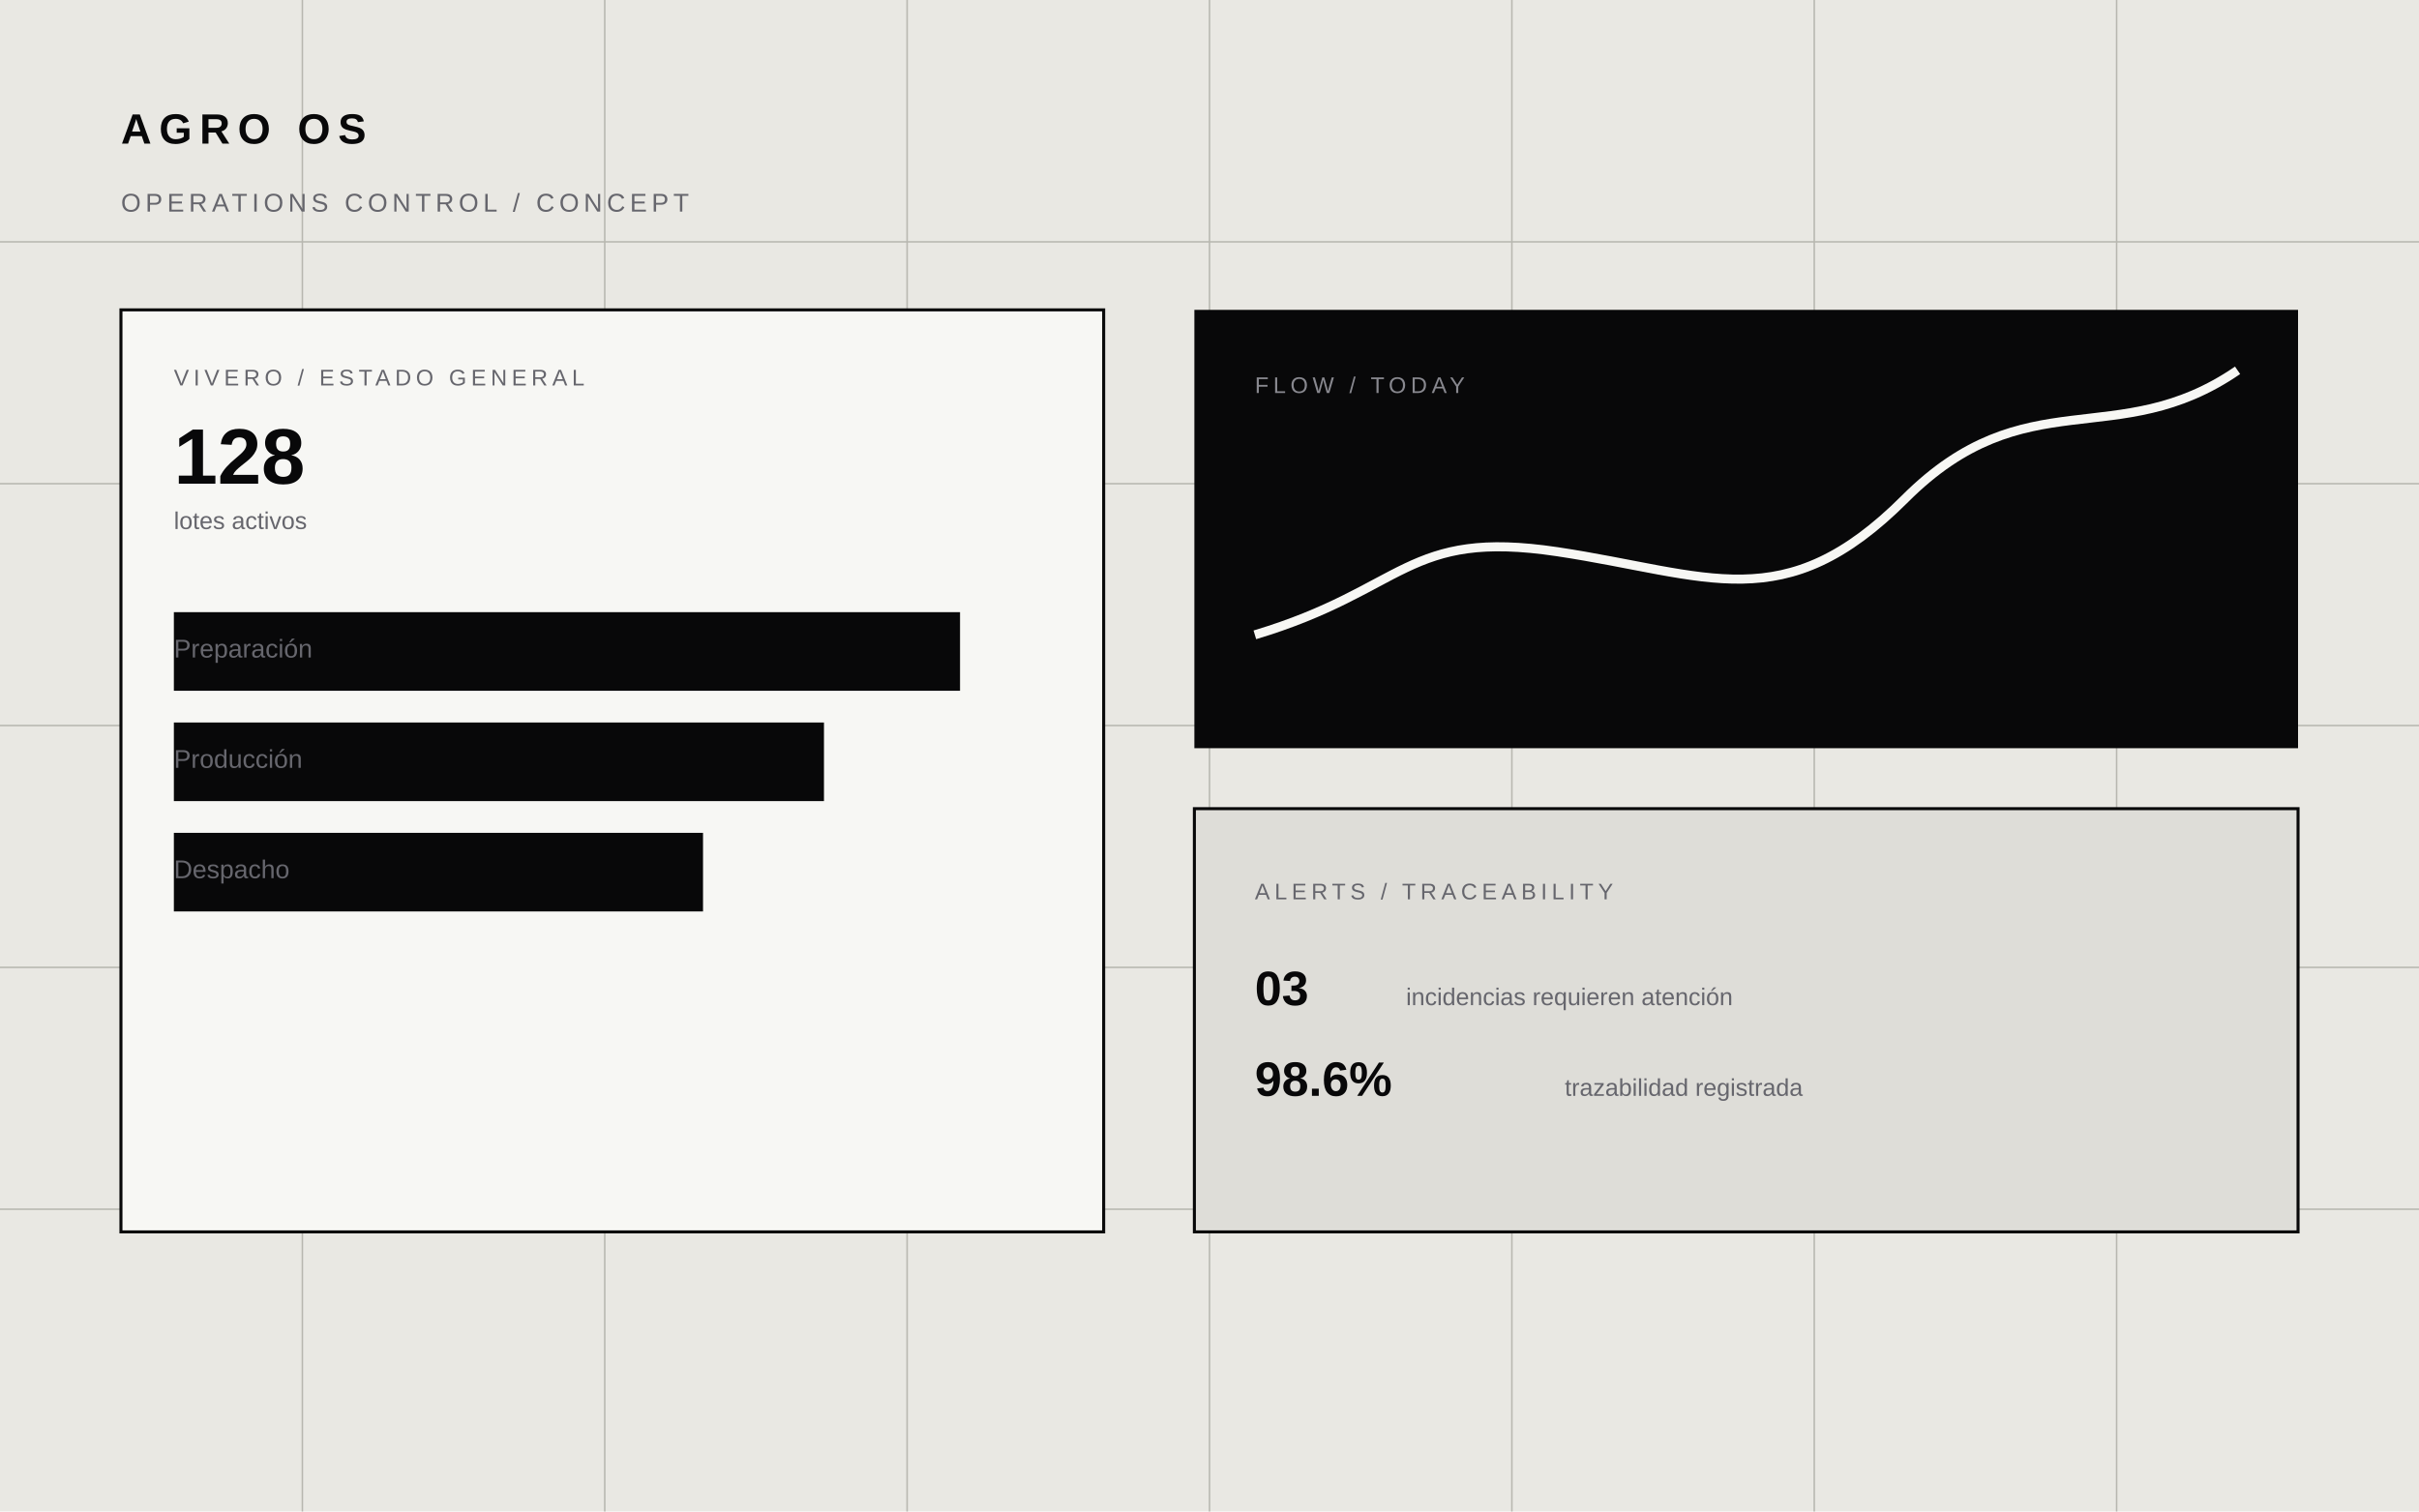
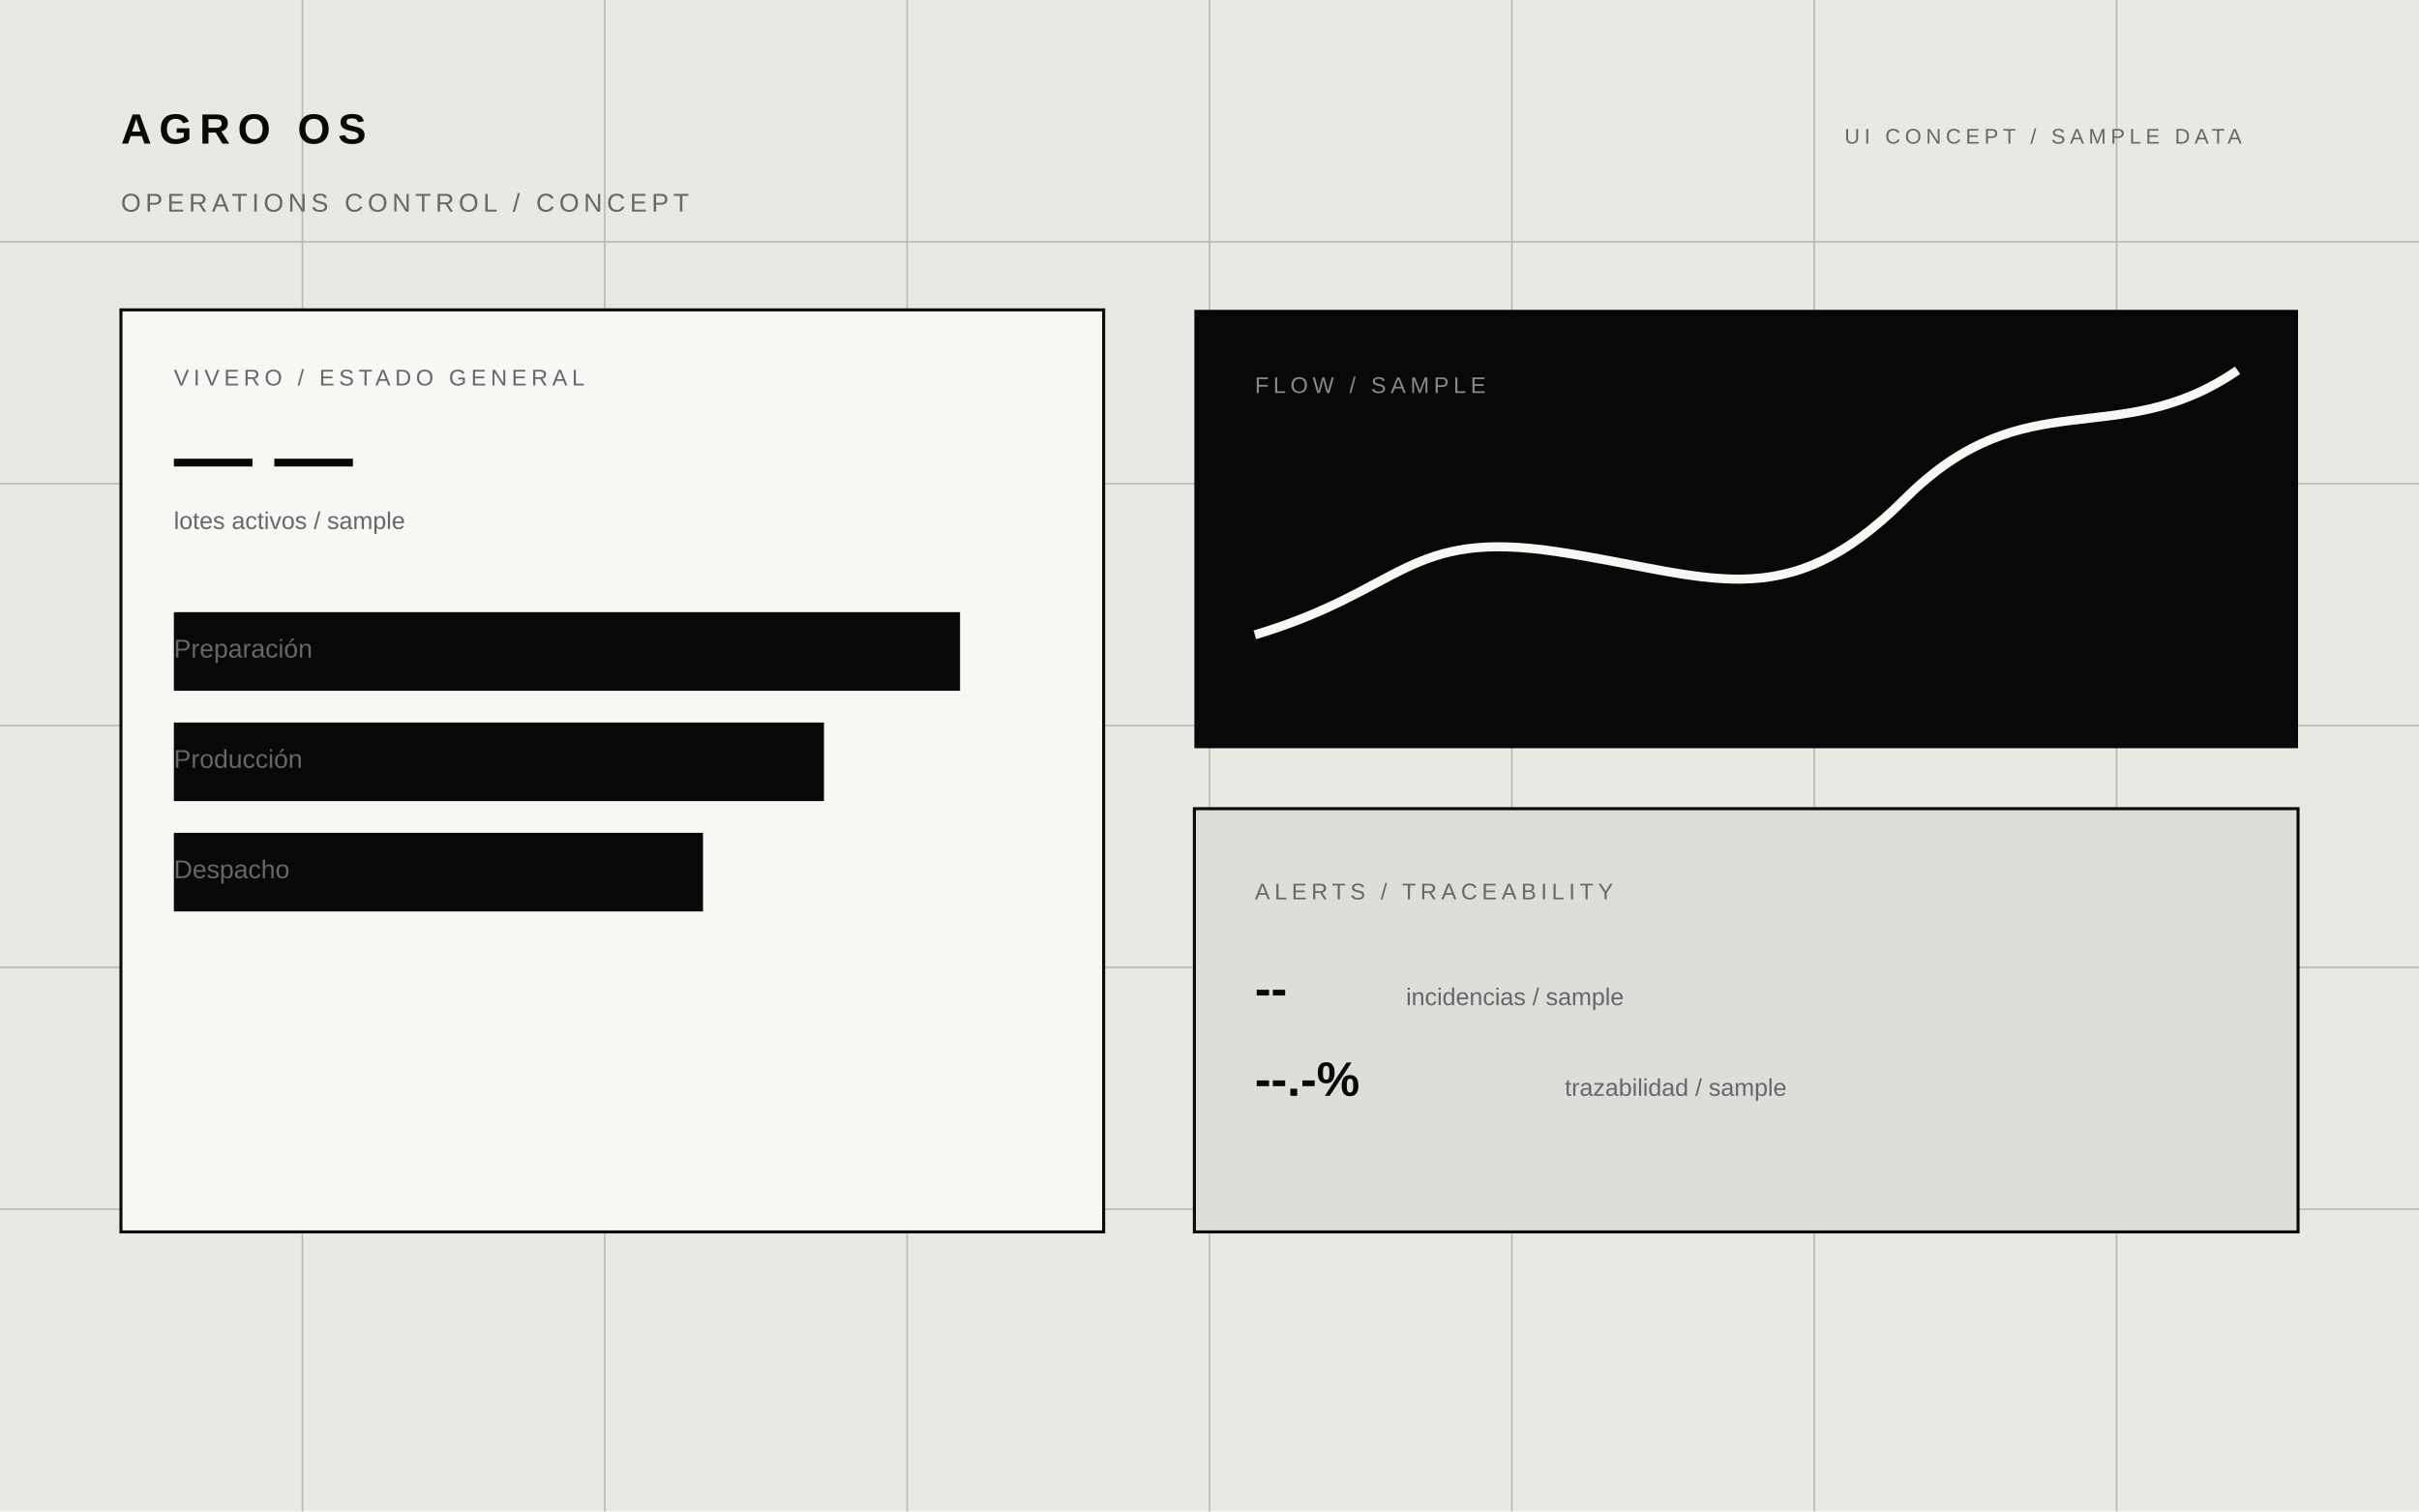
<svg xmlns="http://www.w3.org/2000/svg" viewBox="0 0 1600 1000">
  <rect width="1600" height="1000" fill="#e9e8e3" />
  <g stroke="#b8b7b0" fill="none">
    <path d="M0 160H1600M0 320H1600M0 480H1600M0 640H1600M0 800H1600" />
    <path d="M200 0V1000M400 0V1000M600 0V1000M800 0V1000M1000 0V1000M1200 0V1000M1400 0V1000" />
  </g>
  <text x="80" y="95" fill="#080809" font-family="Arial" font-size="28" font-weight="700" letter-spacing="5">AGRO OS</text>
  <text x="80" y="140" fill="#66666d" font-family="Arial" font-size="17" letter-spacing="3">OPERATIONS CONTROL / CONCEPT</text>
+   <text x="1220" y="95" fill="#66666d" font-family="Arial" font-size="14" letter-spacing="3">UI CONCEPT / SAMPLE DATA</text>
  <rect x="80" y="205" width="650" height="610" fill="#f7f7f4" stroke="#080809" stroke-width="2" />
  <text x="115" y="255" fill="#66666d" font-family="Arial" font-size="15" letter-spacing="3">VIVERO / ESTADO GENERAL</text>
-   <text x="115" y="320" fill="#080809" font-family="Arial" font-size="52" font-weight="700">128</text>
-   <text x="115" y="350" fill="#66666d" font-family="Arial" font-size="16">lotes activos</text>
+   <text x="115" y="320" fill="#080809" font-family="Arial" font-size="52" font-weight="700">— —</text>
+   <text x="115" y="350" fill="#66666d" font-family="Arial" font-size="16">lotes activos / sample</text>
  <g fill="#080809">
    <rect x="115" y="405" width="520" height="52" />
    <rect x="115" y="478" width="430" height="52" />
    <rect x="115" y="551" width="350" height="52" />
  </g>
  <g fill="#66666d" font-family="Arial" font-size="17">
    <text x="115" y="435">Preparación</text>
    <text x="115" y="508">Producción</text>
    <text x="115" y="581">Despacho</text>
  </g>
  <rect x="790" y="205" width="730" height="290" fill="#080809" />
-   <text x="830" y="260" fill="#88888f" font-family="Arial" font-size="15" letter-spacing="3">FLOW / TODAY</text>
+   <text x="830" y="260" fill="#88888f" font-family="Arial" font-size="15" letter-spacing="3">FLOW / SAMPLE</text>
  <path d="M830 420 C930 390 930 350 1030 365 S1180 410 1260 330 S1400 300 1480 245" fill="none" stroke="#f7f7f4" stroke-width="6" />
  <rect x="790" y="535" width="730" height="280" fill="#deddd8" stroke="#080809" stroke-width="2" />
  <text x="830" y="595" fill="#66666d" font-family="Arial" font-size="15" letter-spacing="3">ALERTS / TRACEABILITY</text>
-   <text x="830" y="665" fill="#080809" font-family="Arial" font-size="32" font-weight="700">03</text>
-   <text x="930" y="665" fill="#66666d" font-family="Arial" font-size="16">incidencias requieren atención</text>
-   <text x="830" y="725" fill="#080809" font-family="Arial" font-size="32" font-weight="700">98.6%</text>
-   <text x="1035" y="725" fill="#66666d" font-family="Arial" font-size="16">trazabilidad registrada</text>
+   <text x="830" y="665" fill="#080809" font-family="Arial" font-size="32" font-weight="700">--</text>
+   <text x="930" y="665" fill="#66666d" font-family="Arial" font-size="16">incidencias / sample</text>
+   <text x="830" y="725" fill="#080809" font-family="Arial" font-size="32" font-weight="700">--.-%</text>
+   <text x="1035" y="725" fill="#66666d" font-family="Arial" font-size="16">trazabilidad / sample</text>
</svg>
